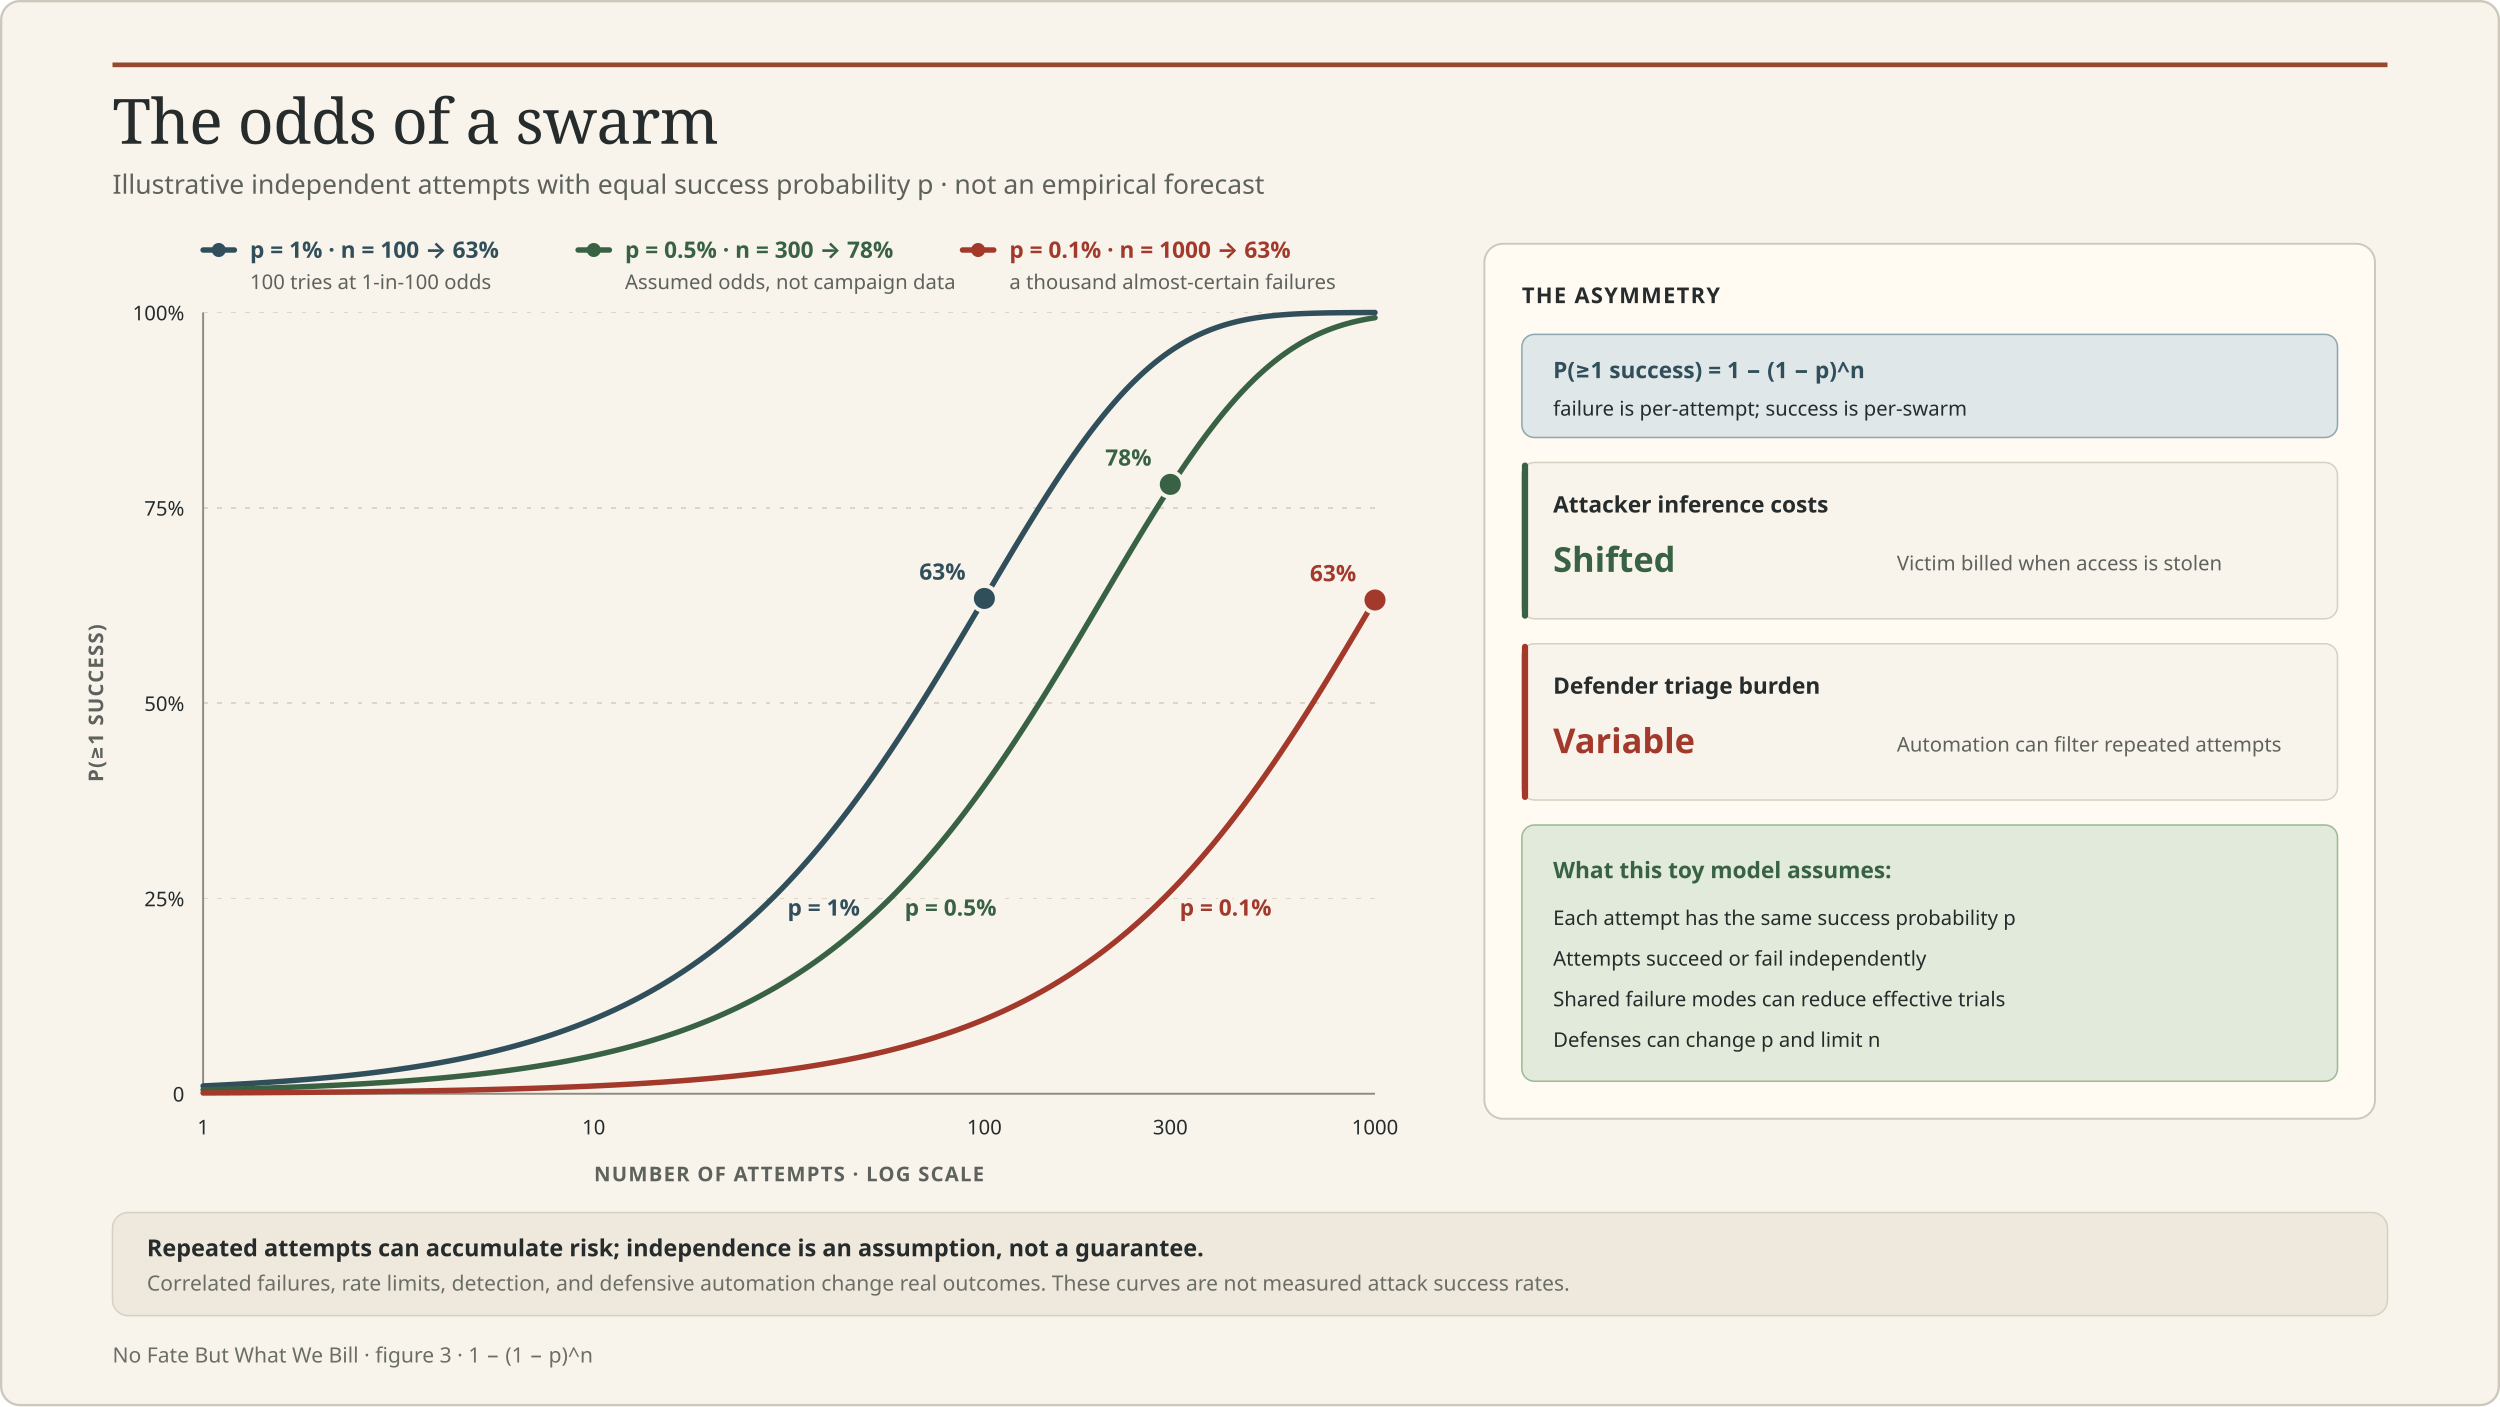
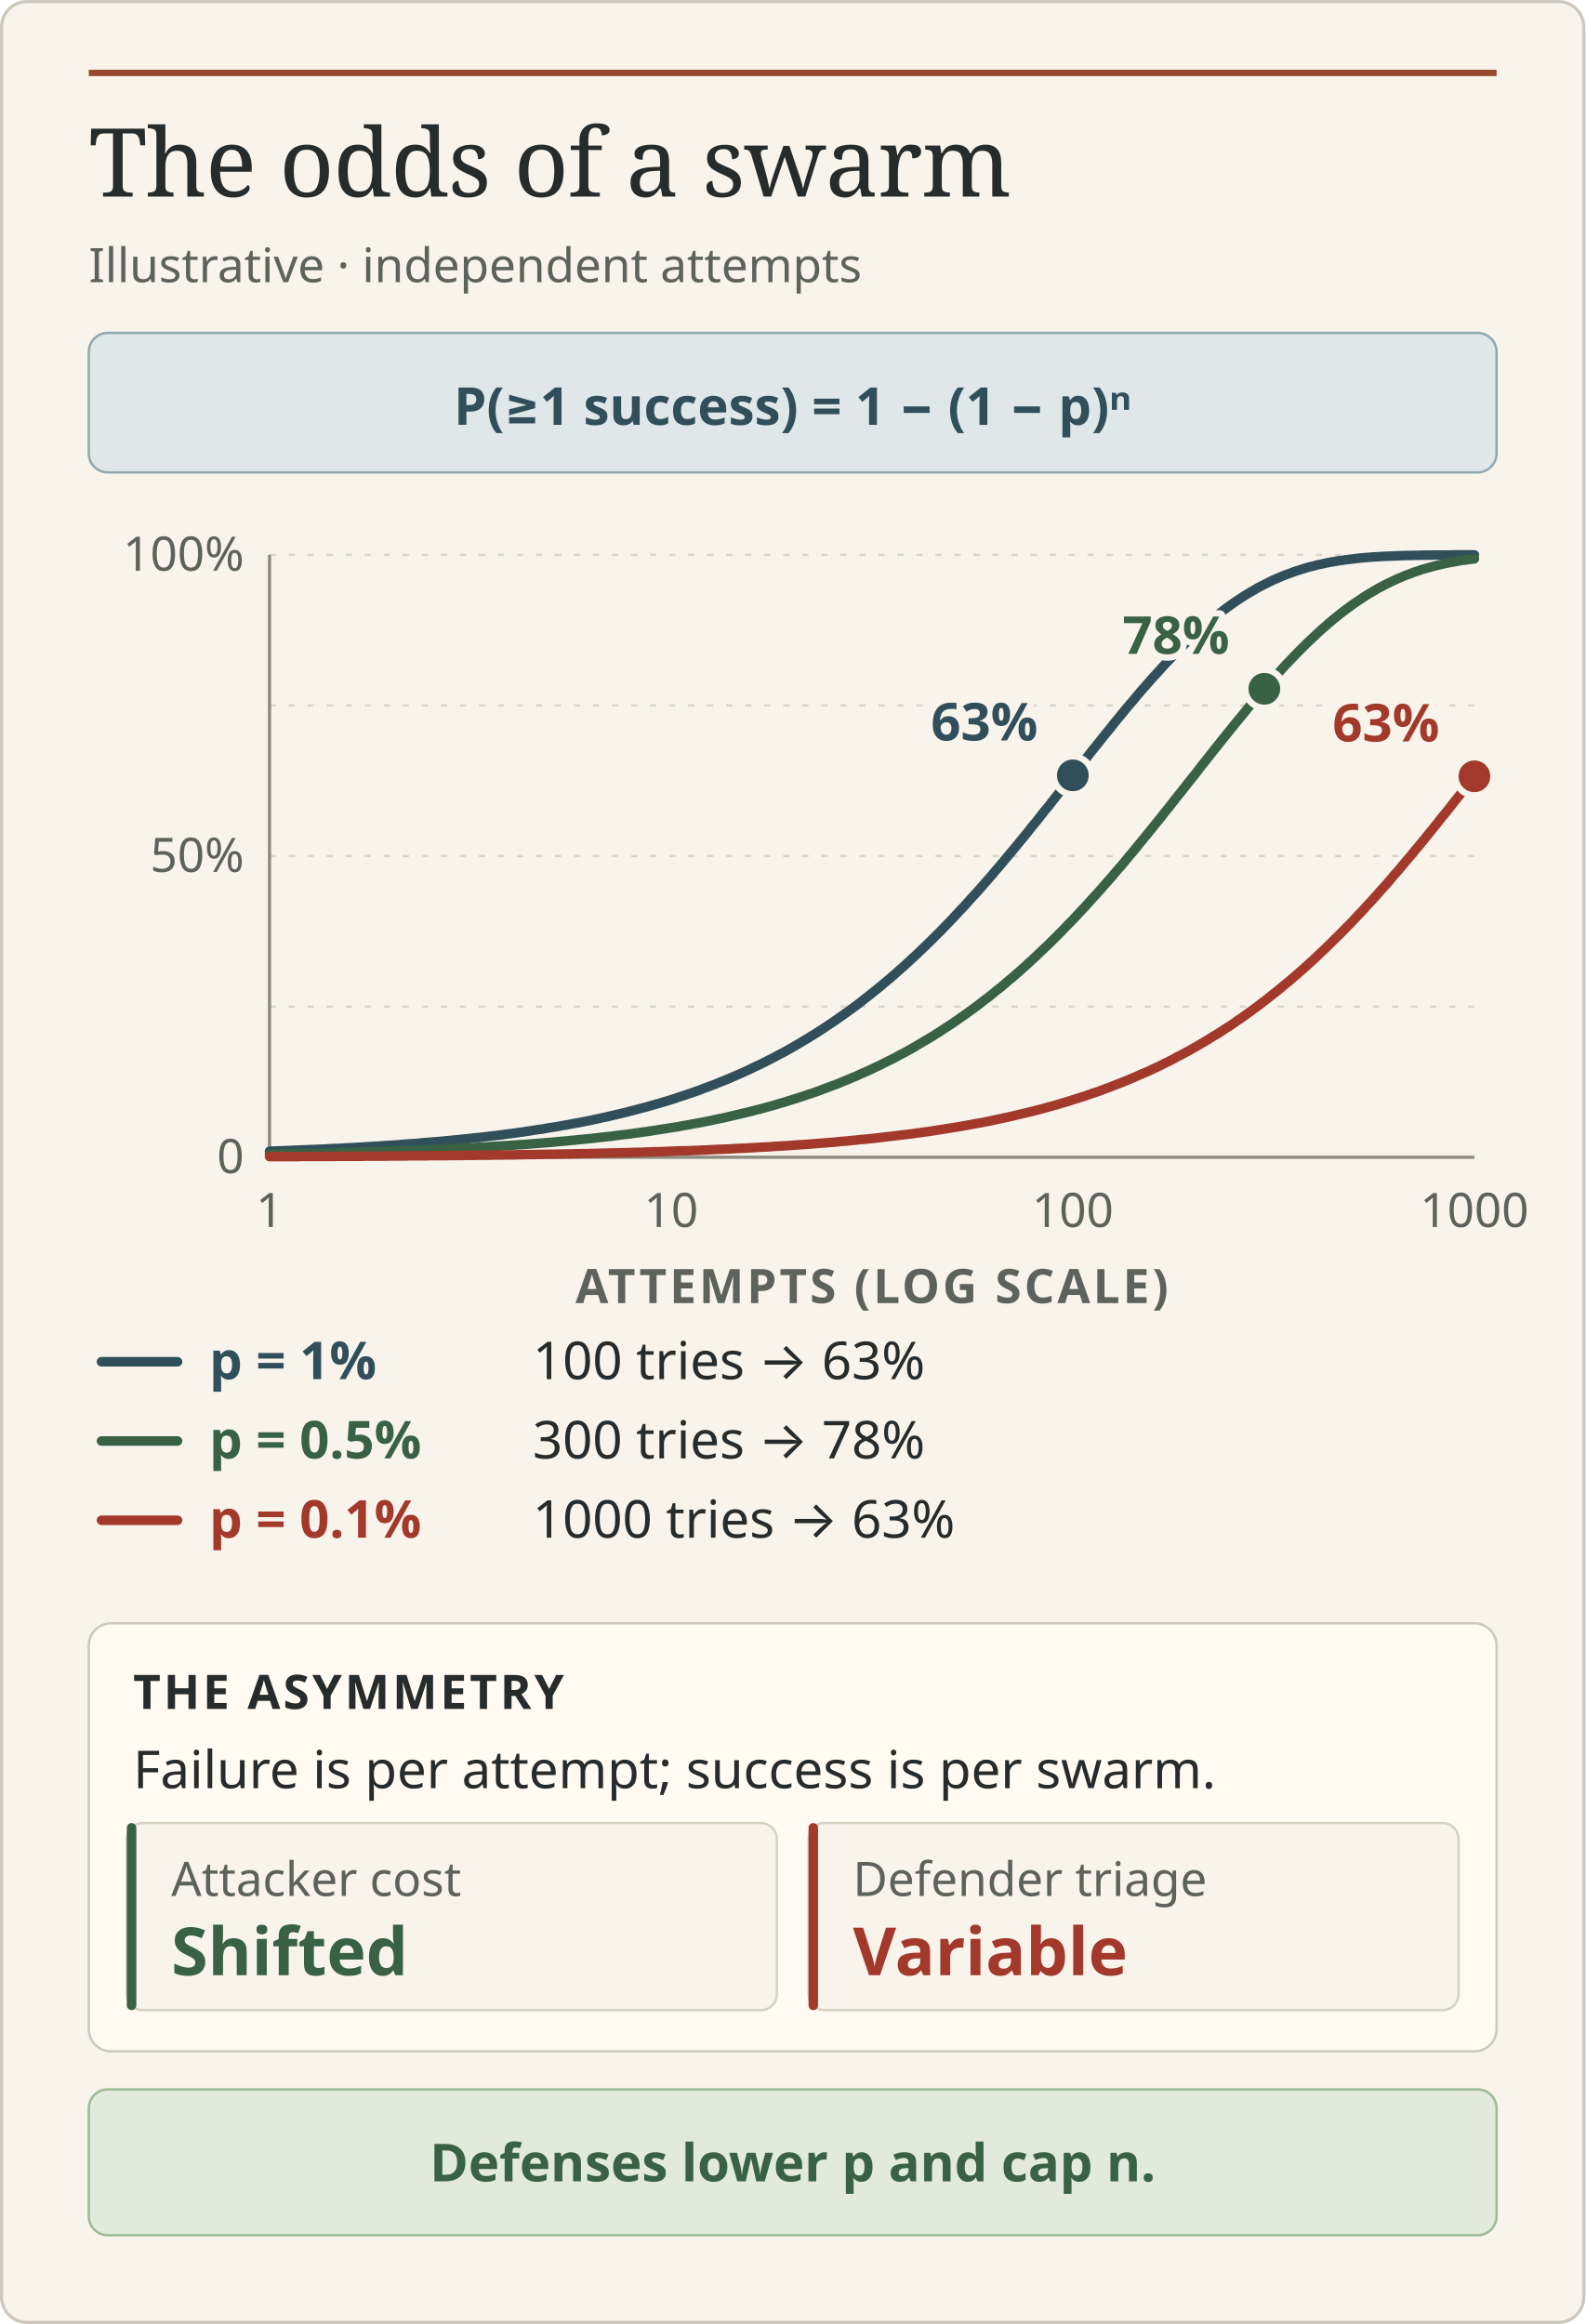
- <svg xmlns="http://www.w3.org/2000/svg" viewBox="0 0 1600 900" role="img" aria-labelledby="title desc">
+ <svg xmlns="http://www.w3.org/2000/svg" viewBox="0 0 1000 1466" role="img" aria-labelledby="title desc">
  <defs>
-     <style>text{font-family:system-ui,-apple-system,BlinkMacSystemFont,'Segoe UI','Noto Sans',sans-serif;fill:#262b2b}.title{font-family:Georgia,'Noto Serif',serif;font-size:40px;font-weight:400;letter-spacing:-.01em}.sub{font-size:17px;fill:#5e625c}.axis{font-size:13px;fill:#5e625c;font-variant-numeric:tabular-nums}.caps{font-weight:700;letter-spacing:.06em}.curve{fill:none;stroke-width:3.5;stroke-linecap:round}.land{font-size:14.5px;font-weight:700}.line{font-size:13px;fill:#5e625c}.big{font-size:22px;font-weight:700}.note{font-size:13.5px;fill:#6b6e66}.grid{stroke:#ddd6c8;stroke-width:1;stroke-dasharray:3 6;shape-rendering:crispEdges}.halo{stroke:#f8f4ec;stroke-width:5;stroke-linejoin:round;paint-order:stroke}.dot{stroke:#f8f4ec;stroke-width:2.5}.slate{fill:#314f5b}.sage{fill:#386243}.verm{fill:#a2392b}.card{fill:#fffaf2;stroke:#cec7bb;stroke-width:1.25}.inner{fill:#f8f4ec;stroke:#d8d0c2;stroke-width:1}</style>
+     <style>text{font-family:system-ui,-apple-system,BlinkMacSystemFont,'Segoe UI','Noto Sans',sans-serif;fill:#262b2b}.title{font-family:Georgia,'Noto Serif',serif;font-size:60px;font-weight:400;letter-spacing:-.01em}.kick{font-size:30px;font-weight:700;letter-spacing:.06em;fill:#5e625c}.head{font-size:30px;font-weight:700;letter-spacing:.06em}.b{font-size:33px}.bb{font-size:33px;font-weight:700}.l{font-size:30px;fill:#5e625c}.big{font-size:42px;font-weight:700}.num{font-family:Georgia,'Noto Serif',serif;font-size:64px;font-weight:400}.axis{font-size:30px;fill:#5e625c;font-variant-numeric:tabular-nums}.caps{font-weight:700;letter-spacing:.06em}.grid{stroke:#ddd6c8;stroke-width:1.5;stroke-dasharray:4 8}.halo{stroke:#f8f4ec;stroke-width:8;stroke-linejoin:round;paint-order:stroke}.dot{stroke:#f8f4ec;stroke-width:4}.card{fill:#fffaf2;stroke:#cec7bb;stroke-width:1.5}.inner{fill:#f8f4ec;stroke:#d8d0c2;stroke-width:1.5}.recess{fill:#efe9dd;stroke:#d8d0c2;stroke-width:1.5}</style>
  </defs>
-   <rect x=".75" y=".75" width="1598.5" height="898.5" rx="12" fill="#f8f4ec" stroke="#cec7bb" stroke-width="1.5" />
-   <rect x="72" y="40" width="1456" height="3" fill="#96492f" />
-   <text class="title" x="72" y="92">The odds of a swarm</text>
-   <text class="sub" x="72" y="124">Illustrative independent attempts with equal success probability p · not an empirical forecast</text>
-   <g>
-     <g transform="translate(130 150)">
-       <line x1="0" y1="10" x2="20" y2="10" stroke="#314f5b" stroke-width="3.5" stroke-linecap="round" />
-       <circle class="slate" cx="10" cy="10" r="4.5" />
-       <text class="land" x="30" y="15" style="fill:#314f5b">p = 1% · n = 100 → 63%</text>
-       <text class="line" x="30" y="35">100 tries at 1-in-100 odds</text>
-     </g>
-     <g transform="translate(370 150)">
-       <line x1="0" y1="10" x2="20" y2="10" stroke="#386243" stroke-width="3.5" stroke-linecap="round" />
-       <circle class="sage" cx="10" cy="10" r="4.5" />
-       <text class="land" x="30" y="15" style="fill:#386243">p = 0.5% · n = 300 → 78%</text>
-       <text class="line" x="30" y="35">Assumed odds, not campaign data</text>
-     </g>
-     <g transform="translate(616 150)">
-       <line x1="0" y1="10" x2="20" y2="10" stroke="#a2392b" stroke-width="3.5" stroke-linecap="round" />
-       <circle class="verm" cx="10" cy="10" r="4.5" />
-       <text class="land" x="30" y="15" style="fill:#a2392b">p = 0.1% · n = 1000 → 63%</text>
-       <text class="line" x="30" y="35">a thousand almost-certain failures</text>
-     </g>
-     <line class="grid" x1="130" y1="200" x2="880" y2="200" />
-     <line class="grid" x1="130" y1="325" x2="880" y2="325" />
-     <line class="grid" x1="130" y1="450" x2="880" y2="450" />
-     <line class="grid" x1="130" y1="575" x2="880" y2="575" />
-     <line x1="130" y1="200" x2="130" y2="700" stroke="#8d8a80" stroke-width="1.25" />
-     <line x1="130" y1="700" x2="880" y2="700" stroke="#8d8a80" stroke-width="1.25" />
-     <g class="axis" text-anchor="end">
-       <text x="118" y="205">100%</text>
-       <text x="118" y="330">75%</text>
-       <text x="118" y="455">50%</text>
-       <text x="118" y="580">25%</text>
-       <text x="118" y="705">0</text>
-     </g>
-     <g class="axis" text-anchor="middle">
-       <text x="130" y="726">1</text>
-       <text x="380" y="726">10</text>
-       <text x="630" y="726">100</text>
-       <text x="749" y="726">300</text>
-       <text x="880" y="726">1000</text>
-     </g>
-     <text class="axis caps" x="505" y="756" text-anchor="middle">NUMBER OF ATTEMPTS · LOG SCALE</text>
-     <text class="axis caps" transform="translate(66 450) rotate(-90)" text-anchor="middle">P(≥1 SUCCESS)</text>
-     <path class="curve" stroke="#314f5b" d="M130.00 695.00 L132.50 694.88 L135.00 694.77 L137.50 694.64 L140.00 694.52 L142.50 694.39 L145.00 694.26 L147.50 694.13 L150.00 693.99 L152.50 693.86 L155.00 693.71 L157.50 693.57 L160.00 693.42 L162.50 693.27 L165.00 693.11 L167.50 692.95 L170.00 692.79 L172.50 692.62 L175.00 692.45 L177.50 692.28 L180.00 692.10 L182.50 691.92 L185.00 691.73 L187.50 691.54 L190.00 691.34 L192.50 691.14 L195.00 690.94 L197.50 690.73 L200.00 690.52 L202.50 690.30 L205.00 690.07 L207.50 689.84 L210.00 689.61 L212.50 689.37 L215.00 689.13 L217.50 688.88 L220.00 688.62 L222.50 688.36 L225.00 688.09 L227.50 687.82 L230.00 687.54 L232.50 687.25 L235.00 686.96 L237.50 686.66 L240.00 686.35 L242.50 686.04 L245.00 685.72 L247.50 685.39 L250.00 685.05 L252.50 684.71 L255.00 684.36 L257.50 684.00 L260.00 683.63 L262.50 683.26 L265.00 682.88 L267.50 682.48 L270.00 682.08 L272.50 681.67 L275.00 681.26 L277.50 680.83 L280.00 680.39 L282.50 679.94 L285.00 679.48 L287.50 679.02 L290.00 678.54 L292.50 678.05 L295.00 677.55 L297.50 677.04 L300.00 676.52 L302.50 675.98 L305.00 675.44 L307.50 674.88 L310.00 674.31 L312.50 673.73 L315.00 673.13 L317.50 672.53 L320.00 671.90 L322.50 671.27 L325.00 670.62 L327.50 669.96 L330.00 669.28 L332.50 668.59 L335.00 667.88 L337.50 667.15 L340.00 666.42 L342.50 665.66 L345.00 664.89 L347.50 664.10 L350.00 663.30 L352.50 662.48 L355.00 661.64 L357.50 660.78 L360.00 659.90 L362.50 659.01 L365.00 658.09 L367.50 657.16 L370.00 656.21 L372.50 655.23 L375.00 654.24 L377.50 653.23 L380.00 652.19 L382.50 651.13 L385.00 650.05 L387.50 648.95 L390.00 647.83 L392.50 646.68 L395.00 645.51 L397.50 644.31 L400.00 643.09 L402.50 641.85 L405.00 640.58 L407.50 639.28 L410.00 637.96 L412.50 636.61 L415.00 635.23 L417.50 633.83 L420.00 632.39 L422.50 630.93 L425.00 629.44 L427.50 627.92 L430.00 626.38 L432.50 624.80 L435.00 623.19 L437.50 621.55 L440.00 619.87 L442.50 618.17 L445.00 616.43 L447.50 614.66 L450.00 612.86 L452.50 611.02 L455.00 609.15 L457.50 607.24 L460.00 605.30 L462.50 603.32 L465.00 601.31 L467.50 599.26 L470.00 597.17 L472.50 595.05 L475.00 592.89 L477.50 590.68 L480.00 588.45 L482.50 586.17 L485.00 583.85 L487.50 581.50 L490.00 579.10 L492.50 576.66 L495.00 574.19 L497.50 571.67 L500.00 569.11 L502.50 566.51 L505.00 563.87 L507.50 561.18 L510.00 558.46 L512.50 555.69 L515.00 552.88 L517.50 550.03 L520.00 547.13 L522.50 544.19 L525.00 541.21 L527.50 538.19 L530.00 535.12 L532.50 532.01 L535.00 528.86 L537.50 525.67 L540.00 522.43 L542.50 519.15 L545.00 515.83 L547.50 512.47 L550.00 509.07 L552.50 505.63 L555.00 502.14 L557.50 498.62 L560.00 495.05 L562.50 491.45 L565.00 487.81 L567.50 484.13 L570.00 480.42 L572.50 476.66 L575.00 472.88 L577.50 469.05 L580.00 465.20 L582.50 461.31 L585.00 457.39 L587.50 453.44 L590.00 449.46 L592.50 445.45 L595.00 441.42 L597.50 437.36 L600.00 433.27 L602.50 429.17 L605.00 425.04 L607.50 420.89 L610.00 416.73 L612.50 412.55 L615.00 408.36 L617.50 404.15 L620.00 399.94 L622.50 395.71 L625.00 391.48 L627.50 387.25 L630.00 383.02 L632.50 378.78 L635.00 374.55 L637.50 370.32 L640.00 366.10 L642.50 361.89 L645.00 357.70 L647.50 353.51 L650.00 349.35 L652.50 345.21 L655.00 341.08 L657.50 336.99 L660.00 332.92 L662.50 328.88 L665.00 324.87 L667.50 320.90 L670.00 316.97 L672.50 313.08 L675.00 309.23 L677.50 305.42 L680.00 301.67 L682.50 297.97 L685.00 294.32 L687.50 290.72 L690.00 287.19 L692.50 283.71 L695.00 280.30 L697.50 276.95 L700.00 273.67 L702.50 270.45 L705.00 267.31 L707.50 264.24 L710.00 261.24 L712.50 258.32 L715.00 255.47 L717.50 252.70 L720.00 250.01 L722.50 247.40 L725.00 244.87 L727.50 242.42 L730.00 240.05 L732.50 237.76 L735.00 235.56 L737.50 233.43 L740.00 231.39 L742.50 229.43 L745.00 227.55 L747.50 225.75 L750.00 224.03 L752.50 222.39 L755.00 220.83 L757.50 219.34 L760.00 217.93 L762.50 216.60 L765.00 215.33 L767.50 214.13 L770.00 213.01 L772.50 211.95 L775.00 210.95 L777.50 210.02 L780.00 209.15 L782.50 208.33 L785.00 207.58 L787.50 206.87 L790.00 206.22 L792.50 205.61 L795.00 205.06 L797.50 204.54 L800.00 204.07 L802.50 203.64 L805.00 203.25 L807.50 202.89 L810.00 202.56 L812.50 202.26 L815.00 202.00 L817.50 201.76 L820.00 201.54 L822.50 201.35 L825.00 201.17 L827.50 201.02 L830.00 200.88 L832.50 200.76 L835.00 200.65 L837.50 200.56 L840.00 200.48 L842.50 200.41 L845.00 200.34 L847.50 200.29 L850.00 200.24 L852.50 200.20 L855.00 200.17 L857.50 200.14 L860.00 200.12 L862.50 200.10 L865.00 200.08 L867.50 200.06 L870.00 200.05 L872.50 200.04 L875.00 200.03 L877.50 200.03 L880.00 200.02" />
-     <path class="curve" stroke="#386243" d="M130.00 697.50 L132.50 697.44 L135.00 697.38 L137.50 697.32 L140.00 697.26 L142.50 697.20 L145.00 697.13 L147.50 697.06 L150.00 697.00 L152.50 696.93 L155.00 696.85 L157.50 696.78 L160.00 696.71 L162.50 696.63 L165.00 696.55 L167.50 696.47 L170.00 696.39 L172.50 696.31 L175.00 696.22 L177.50 696.13 L180.00 696.04 L182.50 695.95 L185.00 695.86 L187.50 695.76 L190.00 695.66 L192.50 695.56 L195.00 695.46 L197.50 695.35 L200.00 695.25 L202.50 695.14 L205.00 695.02 L207.50 694.91 L210.00 694.79 L212.50 694.67 L215.00 694.55 L217.50 694.42 L220.00 694.29 L222.50 694.16 L225.00 694.02 L227.50 693.89 L230.00 693.74 L232.50 693.60 L235.00 693.45 L237.50 693.30 L240.00 693.14 L242.50 692.99 L245.00 692.82 L247.50 692.66 L250.00 692.49 L252.50 692.31 L255.00 692.14 L257.50 691.96 L260.00 691.77 L262.50 691.58 L265.00 691.38 L267.50 691.19 L270.00 690.98 L272.50 690.77 L275.00 690.56 L277.50 690.34 L280.00 690.12 L282.50 689.89 L285.00 689.66 L287.50 689.42 L290.00 689.18 L292.50 688.93 L295.00 688.67 L297.50 688.41 L300.00 688.15 L302.50 687.87 L305.00 687.60 L307.50 687.31 L310.00 687.02 L312.50 686.72 L315.00 686.41 L317.50 686.10 L320.00 685.78 L322.50 685.46 L325.00 685.12 L327.50 684.78 L330.00 684.43 L332.50 684.08 L335.00 683.71 L337.50 683.34 L340.00 682.96 L342.50 682.57 L345.00 682.17 L347.50 681.76 L350.00 681.34 L352.50 680.92 L355.00 680.48 L357.50 680.04 L360.00 679.58 L362.50 679.12 L365.00 678.64 L367.50 678.15 L370.00 677.66 L372.50 677.15 L375.00 676.63 L377.50 676.10 L380.00 675.56 L382.50 675.00 L385.00 674.43 L387.50 673.85 L390.00 673.26 L392.50 672.66 L395.00 672.04 L397.50 671.40 L400.00 670.76 L402.50 670.10 L405.00 669.42 L407.50 668.73 L410.00 668.03 L412.50 667.31 L415.00 666.57 L417.50 665.82 L420.00 665.05 L422.50 664.27 L425.00 663.47 L427.50 662.65 L430.00 661.82 L432.50 660.96 L435.00 660.09 L437.50 659.20 L440.00 658.29 L442.50 657.36 L445.00 656.41 L447.50 655.44 L450.00 654.45 L452.50 653.44 L455.00 652.41 L457.50 651.36 L460.00 650.29 L462.50 649.19 L465.00 648.07 L467.50 646.93 L470.00 645.76 L472.50 644.57 L475.00 643.35 L477.50 642.11 L480.00 640.85 L482.50 639.56 L485.00 638.24 L487.50 636.90 L490.00 635.52 L492.50 634.13 L495.00 632.70 L497.50 631.25 L500.00 629.76 L502.50 628.25 L505.00 626.71 L507.50 625.13 L510.00 623.53 L512.50 621.90 L515.00 620.23 L517.50 618.53 L520.00 616.80 L522.50 615.04 L525.00 613.24 L527.50 611.41 L530.00 609.55 L532.50 607.65 L535.00 605.71 L537.50 603.74 L540.00 601.74 L542.50 599.70 L545.00 597.62 L547.50 595.50 L550.00 593.35 L552.50 591.16 L555.00 588.92 L557.50 586.66 L560.00 584.35 L562.50 582.00 L565.00 579.61 L567.50 577.18 L570.00 574.72 L572.50 572.21 L575.00 569.66 L577.50 567.06 L580.00 564.43 L582.50 561.76 L585.00 559.04 L587.50 556.28 L590.00 553.48 L592.50 550.64 L595.00 547.75 L597.50 544.82 L600.00 541.85 L602.50 538.83 L605.00 535.78 L607.50 532.68 L610.00 529.54 L612.50 526.35 L615.00 523.12 L617.50 519.85 L620.00 516.54 L622.50 513.19 L625.00 509.80 L627.50 506.36 L630.00 502.89 L632.50 499.37 L635.00 495.81 L637.50 492.22 L640.00 488.59 L642.50 484.92 L645.00 481.21 L647.50 477.46 L650.00 473.68 L652.50 469.87 L655.00 466.02 L657.50 462.14 L660.00 458.22 L662.50 454.28 L665.00 450.31 L667.50 446.30 L670.00 442.28 L672.50 438.22 L675.00 434.14 L677.50 430.04 L680.00 425.92 L682.50 421.78 L685.00 417.62 L687.50 413.44 L690.00 409.25 L692.50 405.05 L695.00 400.83 L697.50 396.61 L700.00 392.38 L702.50 388.15 L705.00 383.92 L707.50 379.68 L710.00 375.45 L712.50 371.22 L715.00 367.00 L717.50 362.79 L720.00 358.59 L722.50 354.40 L725.00 350.23 L727.50 346.08 L730.00 341.96 L732.50 337.85 L735.00 333.78 L737.50 329.73 L740.00 325.72 L742.50 321.74 L745.00 317.80 L747.50 313.90 L750.00 310.04 L752.50 306.23 L755.00 302.46 L757.50 298.75 L760.00 295.09 L762.50 291.48 L765.00 287.93 L767.50 284.44 L770.00 281.02 L772.50 277.65 L775.00 274.36 L777.50 271.13 L780.00 267.97 L782.50 264.88 L785.00 261.87 L787.50 258.93 L790.00 256.07 L792.50 253.28 L795.00 250.57 L797.50 247.95 L800.00 245.40 L802.50 242.93 L805.00 240.54 L807.50 238.24 L810.00 236.02 L812.50 233.88 L815.00 231.82 L817.50 229.84 L820.00 227.94 L822.50 226.13 L825.00 224.39 L827.50 222.73 L830.00 221.16 L832.50 219.65 L835.00 218.23 L837.50 216.87 L840.00 215.59 L842.50 214.38 L845.00 213.24 L847.50 212.17 L850.00 211.16 L852.50 210.21 L855.00 209.33 L857.50 208.50 L860.00 207.73 L862.50 207.02 L865.00 206.35 L867.50 205.74 L870.00 205.17 L872.50 204.65 L875.00 204.17 L877.50 203.73 L880.00 203.33" />
-     <path class="curve" stroke="#a2392b" d="M130.00 699.50 L132.50 699.49 L135.00 699.48 L137.50 699.46 L140.00 699.45 L142.50 699.44 L145.00 699.43 L147.50 699.41 L150.00 699.40 L152.50 699.38 L155.00 699.37 L157.50 699.36 L160.00 699.34 L162.50 699.33 L165.00 699.31 L167.50 699.29 L170.00 699.28 L172.50 699.26 L175.00 699.24 L177.50 699.23 L180.00 699.21 L182.50 699.19 L185.00 699.17 L187.50 699.15 L190.00 699.13 L192.50 699.11 L195.00 699.09 L197.50 699.07 L200.00 699.05 L202.50 699.03 L205.00 699.00 L207.50 698.98 L210.00 698.96 L212.50 698.93 L215.00 698.91 L217.50 698.88 L220.00 698.86 L222.50 698.83 L225.00 698.80 L227.50 698.77 L230.00 698.75 L232.50 698.72 L235.00 698.69 L237.50 698.66 L240.00 698.62 L242.50 698.59 L245.00 698.56 L247.50 698.53 L250.00 698.49 L252.50 698.46 L255.00 698.42 L257.50 698.38 L260.00 698.35 L262.50 698.31 L265.00 698.27 L267.50 698.23 L270.00 698.19 L272.50 698.14 L275.00 698.10 L277.50 698.06 L280.00 698.01 L282.50 697.97 L285.00 697.92 L287.50 697.87 L290.00 697.82 L292.50 697.77 L295.00 697.72 L297.50 697.67 L300.00 697.61 L302.50 697.56 L305.00 697.50 L307.50 697.44 L310.00 697.38 L312.50 697.32 L315.00 697.26 L317.50 697.19 L320.00 697.13 L322.50 697.06 L325.00 696.99 L327.50 696.92 L330.00 696.85 L332.50 696.78 L335.00 696.71 L337.50 696.63 L340.00 696.55 L342.50 696.47 L345.00 696.39 L347.50 696.31 L350.00 696.22 L352.50 696.13 L355.00 696.04 L357.50 695.95 L360.00 695.86 L362.50 695.76 L365.00 695.66 L367.50 695.56 L370.00 695.46 L372.50 695.35 L375.00 695.25 L377.50 695.14 L380.00 695.02 L382.50 694.91 L385.00 694.79 L387.50 694.67 L390.00 694.54 L392.50 694.42 L395.00 694.29 L397.50 694.16 L400.00 694.02 L402.50 693.88 L405.00 693.74 L407.50 693.60 L410.00 693.45 L412.50 693.30 L415.00 693.14 L417.50 692.98 L420.00 692.82 L422.50 692.66 L425.00 692.49 L427.50 692.31 L430.00 692.13 L432.50 691.95 L435.00 691.77 L437.50 691.58 L440.00 691.38 L442.50 691.18 L445.00 690.98 L447.50 690.77 L450.00 690.56 L452.50 690.34 L455.00 690.12 L457.50 689.89 L460.00 689.66 L462.50 689.42 L465.00 689.17 L467.50 688.93 L470.00 688.67 L472.50 688.41 L475.00 688.14 L477.50 687.87 L480.00 687.59 L482.50 687.31 L485.00 687.01 L487.50 686.72 L490.00 686.41 L492.50 686.10 L495.00 685.78 L497.50 685.45 L500.00 685.12 L502.50 684.78 L505.00 684.43 L507.50 684.07 L510.00 683.71 L512.50 683.33 L515.00 682.95 L517.50 682.56 L520.00 682.16 L522.50 681.76 L525.00 681.34 L527.50 680.91 L530.00 680.48 L532.50 680.03 L535.00 679.58 L537.50 679.11 L540.00 678.63 L542.50 678.15 L545.00 677.65 L547.50 677.14 L550.00 676.62 L552.50 676.09 L555.00 675.55 L557.50 674.99 L560.00 674.42 L562.50 673.84 L565.00 673.25 L567.50 672.65 L570.00 672.03 L572.50 671.39 L575.00 670.75 L577.50 670.09 L580.00 669.41 L582.50 668.72 L585.00 668.02 L587.50 667.30 L590.00 666.56 L592.50 665.81 L595.00 665.04 L597.50 664.26 L600.00 663.46 L602.50 662.64 L605.00 661.80 L607.50 660.95 L610.00 660.08 L612.50 659.18 L615.00 658.27 L617.50 657.35 L620.00 656.40 L622.50 655.43 L625.00 654.44 L627.50 653.43 L630.00 652.40 L632.50 651.34 L635.00 650.27 L637.50 649.17 L640.00 648.05 L642.50 646.91 L645.00 645.74 L647.50 644.55 L650.00 643.33 L652.50 642.09 L655.00 640.83 L657.50 639.54 L660.00 638.22 L662.50 636.87 L665.00 635.50 L667.50 634.10 L670.00 632.68 L672.50 631.22 L675.00 629.74 L677.50 628.23 L680.00 626.68 L682.50 625.11 L685.00 623.51 L687.50 621.87 L690.00 620.20 L692.50 618.51 L695.00 616.78 L697.50 615.01 L700.00 613.21 L702.50 611.38 L705.00 609.52 L707.50 607.62 L710.00 605.68 L712.50 603.71 L715.00 601.71 L717.50 599.66 L720.00 597.58 L722.50 595.47 L725.00 593.31 L727.50 591.12 L730.00 588.89 L732.50 586.62 L735.00 584.31 L737.50 581.96 L740.00 579.57 L742.50 577.14 L745.00 574.68 L747.50 572.17 L750.00 569.61 L752.50 567.02 L755.00 564.39 L757.50 561.71 L760.00 559.00 L762.50 556.24 L765.00 553.43 L767.50 550.59 L770.00 547.70 L772.50 544.77 L775.00 541.80 L777.50 538.79 L780.00 535.73 L782.50 532.63 L785.00 529.48 L787.50 526.30 L790.00 523.07 L792.50 519.80 L795.00 516.49 L797.50 513.14 L800.00 509.74 L802.50 506.31 L805.00 502.83 L807.50 499.31 L810.00 495.76 L812.50 492.16 L815.00 488.53 L817.50 484.86 L820.00 481.15 L822.50 477.40 L825.00 473.62 L827.50 469.81 L830.00 465.96 L832.50 462.08 L835.00 458.16 L837.50 454.22 L840.00 450.24 L842.50 446.24 L845.00 442.21 L847.50 438.16 L850.00 434.08 L852.50 429.98 L855.00 425.85 L857.50 421.71 L860.00 417.55 L862.50 413.37 L865.00 409.18 L867.50 404.98 L870.00 400.77 L872.50 396.54 L875.00 392.32 L877.50 388.08 L880.00 383.85" />
-     <text class="land halo" x="504" y="586" style="fill:#314f5b">p = 1%</text>
-     <text class="land halo" x="579" y="586" style="fill:#386243">p = 0.5%</text>
-     <text class="land halo" x="755" y="586" style="fill:#a2392b">p = 0.1%</text>
-     <circle class="slate dot" cx="630" cy="383" r="8" />
-     <circle class="sage dot" cx="749" cy="310" r="8" />
-     <circle class="verm dot" cx="880" cy="384" r="8" />
-     <text class="land halo" x="618" y="371" text-anchor="end" style="fill:#314f5b">63%</text>
-     <text class="land halo" x="737" y="298" text-anchor="end" style="fill:#386243">78%</text>
-     <text class="land halo" x="868" y="372" text-anchor="end" style="fill:#a2392b">63%</text>
-   </g>
-   <g transform="translate(950 156)">
-     <rect class="card" width="570" height="560" rx="12" />
-     <text class="caps" x="24" y="38" font-size="14">THE ASYMMETRY</text>
-     <g transform="translate(24 58)">
-       <rect width="522" height="66" rx="8" fill="#dfe7e8" stroke="#8fa8b0" />
-       <text class="land" x="20" y="28" style="fill:#314f5b">P(≥1 success) = 1 − (1 − p)^n</text>
-       <text class="line" x="20" y="52" style="fill:#262b2b">failure is per-attempt; success is per-swarm</text>
-     </g>
-     <g transform="translate(24 140)">
-       <rect class="inner" width="522" height="100" rx="8" />
-       <rect width="4" height="100" rx="2" fill="#386243" />
-       <text class="land" x="20" y="32">Attacker inference costs</text>
-       <text class="big" x="20" y="70" style="fill:#386243">Shifted</text>
-       <text class="line" x="240" y="69">Victim billed when access is stolen</text>
-     </g>
-     <g transform="translate(24 256)">
-       <rect class="inner" width="522" height="100" rx="8" />
-       <rect width="4" height="100" rx="2" fill="#a2392b" />
-       <text class="land" x="20" y="32">Defender triage burden</text>
-       <text class="big" x="20" y="70" style="fill:#a2392b">Variable</text>
-       <text class="line" x="240" y="69">Automation can filter repeated attempts</text>
-     </g>
-     <g transform="translate(24 372)">
-       <rect width="522" height="164" rx="8" fill="#e1eadb" stroke="#9dbb96" />
-       <text class="land" x="20" y="34" style="fill:#386243">What this toy model assumes:</text>
-       <text class="line" x="20" y="64" style="fill:#262b2b">Each attempt has the same success probability p</text>
-       <text class="line" x="20" y="90" style="fill:#262b2b">Attempts succeed or fail independently</text>
-       <text class="line" x="20" y="116" style="fill:#262b2b">Shared failure modes can reduce effective trials</text>
-       <text class="line" x="20" y="142" style="fill:#262b2b">Defenses can change p and limit n</text>
-     </g>
-   </g>
-   <g transform="translate(72 776)">
-     <rect width="1456" height="66" rx="10" fill="#efe9dd" stroke="#d8d0c2" />
-     <text x="22" y="28" font-size="15" font-weight="700">Repeated attempts can accumulate risk; independence is an assumption, not a guarantee.</text>
-     <text class="note" x="22" y="50">Correlated failures, rate limits, detection, and defensive automation change real outcomes. These curves are not measured attack success rates.</text>
-   </g>
-   <text class="note" x="72" y="872">No Fate But What We Bill · figure 3 · 1 − (1 − p)^n</text>
+   <rect x="1" y="1" width="998" height="1464" rx="16" fill="#f8f4ec" stroke="#cec7bb" stroke-width="2" />
+   <rect x="56" y="44" width="888" height="4" fill="#96492f" />
+   <text class="title" x="56" y="124">The odds of a swarm</text>
+   <text class="l" x="56" y="178">Illustrative · independent attempts</text>
+   <rect x="56" y="210" width="888" height="88" rx="12" fill="#dfe7e8" stroke="#8fa8b0" stroke-width="1.5" />
+   <text class="bb" x="500" y="268" text-anchor="middle" style="fill:#314f5b">P(≥1 success) = 1 − (1 − p)ⁿ</text>
+   <line class="grid" x1="170" y1="635.0" x2="930" y2="635.0" />
+   <line class="grid" x1="170" y1="540.0" x2="930" y2="540.0" />
+   <line class="grid" x1="170" y1="445.0" x2="930" y2="445.0" />
+   <line class="grid" x1="170" y1="350.0" x2="930" y2="350.0" />
+   <line x1="170" y1="350" x2="170" y2="730" stroke="#8d8a80" stroke-width="2" />
+   <line x1="170" y1="730" x2="930" y2="730" stroke="#8d8a80" stroke-width="2" />
+   <text class="axis" x="154" y="740" text-anchor="end">0</text>
+   <text class="axis" x="154" y="550" text-anchor="end">50%</text>
+   <text class="axis" x="154" y="360" text-anchor="end">100%</text>
+   <text class="axis" x="170" y="774" text-anchor="middle">1</text>
+   <text class="axis" x="423.333" y="774" text-anchor="middle">10</text>
+   <text class="axis" x="676.667" y="774" text-anchor="middle">100</text>
+   <text class="axis" x="930" y="774" text-anchor="middle">1000</text>
+   <text class="axis caps" x="550" y="822" text-anchor="middle">ATTEMPTS (LOG SCALE)</text>
+   <path fill="none" stroke="#314f5b" stroke-width="6" stroke-linecap="round" stroke-linejoin="round" d="M170.0 726.2 L172.5 726.1 L175.1 726.0 L177.6 725.9 L180.1 725.8 L182.7 725.7 L185.2 725.6 L187.7 725.5 L190.3 725.4 L192.8 725.3 L195.3 725.2 L197.9 725.1 L200.4 725.0 L202.9 724.9 L205.5 724.8 L208.0 724.6 L210.5 724.5 L213.1 724.4 L215.6 724.3 L218.1 724.1 L220.7 724.0 L223.2 723.9 L225.7 723.7 L228.3 723.6 L230.8 723.4 L233.3 723.3 L235.9 723.1 L238.4 723.0 L240.9 722.8 L243.5 722.6 L246.0 722.5 L248.5 722.3 L251.1 722.1 L253.6 721.9 L256.1 721.7 L258.7 721.5 L261.2 721.4 L263.7 721.2 L266.3 720.9 L268.8 720.7 L271.3 720.5 L273.9 720.3 L276.4 720.1 L278.9 719.9 L281.5 719.6 L284.0 719.4 L286.5 719.1 L289.1 718.9 L291.6 718.6 L294.1 718.4 L296.7 718.1 L299.2 717.8 L301.7 717.6 L304.3 717.3 L306.8 717.0 L309.3 716.7 L311.9 716.4 L314.4 716.1 L316.9 715.8 L319.5 715.4 L322.0 715.1 L324.5 714.8 L327.1 714.4 L329.6 714.1 L332.1 713.7 L334.7 713.3 L337.2 712.9 L339.7 712.5 L342.3 712.2 L344.8 711.7 L347.3 711.3 L349.9 710.9 L352.4 710.5 L354.9 710.0 L357.5 709.6 L360.0 709.1 L362.5 708.6 L365.1 708.2 L367.6 707.7 L370.1 707.2 L372.7 706.7 L375.2 706.1 L377.7 705.6 L380.3 705.0 L382.8 704.5 L385.3 703.9 L387.9 703.3 L390.4 702.7 L392.9 702.1 L395.5 701.5 L398.0 700.8 L400.5 700.2 L403.1 699.5 L405.6 698.8 L408.1 698.2 L410.7 697.4 L413.2 696.7 L415.7 696.0 L418.3 695.2 L420.8 694.5 L423.3 693.7 L425.9 692.9 L428.4 692.0 L430.9 691.2 L433.5 690.3 L436.0 689.5 L438.5 688.6 L441.1 687.7 L443.6 686.7 L446.1 685.8 L448.7 684.8 L451.2 683.9 L453.7 682.8 L456.3 681.8 L458.8 680.8 L461.3 679.7 L463.9 678.6 L466.4 677.5 L468.9 676.4 L471.5 675.2 L474.0 674.0 L476.5 672.8 L479.1 671.6 L481.6 670.4 L484.1 669.1 L486.7 667.8 L489.2 666.5 L491.7 665.1 L494.3 663.8 L496.8 662.4 L499.3 661.0 L501.9 659.5 L504.4 658.0 L506.9 656.5 L509.5 655.0 L512.0 653.4 L514.5 651.9 L517.1 650.2 L519.6 648.6 L522.1 646.9 L524.7 645.2 L527.2 643.5 L529.7 641.7 L532.3 639.9 L534.8 638.1 L537.3 636.3 L539.9 634.4 L542.4 632.5 L544.9 630.5 L547.5 628.5 L550.0 626.5 L552.5 624.5 L555.1 622.4 L557.6 620.3 L560.1 618.2 L562.7 616.0 L565.2 613.8 L567.7 611.6 L570.3 609.3 L572.8 607.0 L575.3 604.7 L577.9 602.3 L580.4 599.9 L582.9 597.5 L585.5 595.0 L588.0 592.6 L590.5 590.0 L593.1 587.5 L595.6 584.9 L598.1 582.3 L600.7 579.6 L603.2 576.9 L605.7 574.2 L608.3 571.5 L610.8 568.7 L613.3 565.9 L615.9 563.1 L618.4 560.3 L620.9 557.4 L623.5 554.5 L626.0 551.6 L628.5 548.6 L631.1 545.6 L633.6 542.6 L636.1 539.6 L638.7 536.5 L641.2 533.5 L643.7 530.4 L646.3 527.3 L648.8 524.2 L651.3 521.0 L653.9 517.9 L656.4 514.7 L658.9 511.5 L661.5 508.4 L664.0 505.2 L666.5 502.0 L669.1 498.7 L671.6 495.5 L674.1 492.3 L676.7 489.1 L679.2 485.9 L681.7 482.7 L684.3 479.4 L686.8 476.2 L689.3 473.0 L691.9 469.8 L694.4 466.7 L696.9 463.5 L699.5 460.4 L702.0 457.2 L704.5 454.1 L707.1 451.0 L709.6 447.9 L712.1 444.9 L714.7 441.9 L717.2 438.9 L719.7 435.9 L722.3 433.0 L724.8 430.1 L727.3 427.3 L729.9 424.5 L732.4 421.7 L734.9 418.9 L737.5 416.3 L740.0 413.6 L742.5 411.0 L745.1 408.5 L747.6 406.0 L750.1 403.5 L752.7 401.2 L755.2 398.8 L757.7 396.5 L760.3 394.3 L762.8 392.2 L765.3 390.1 L767.9 388.0 L770.4 386.0 L772.9 384.1 L775.5 382.2 L778.0 380.4 L780.5 378.7 L783.1 377.0 L785.6 375.4 L788.1 373.9 L790.7 372.4 L793.2 370.9 L795.7 369.6 L798.3 368.3 L800.8 367.0 L803.3 365.8 L805.9 364.7 L808.4 363.6 L810.9 362.6 L813.5 361.7 L816.0 360.7 L818.5 359.9 L821.1 359.1 L823.6 358.3 L826.1 357.6 L828.7 357.0 L831.2 356.3 L833.7 355.8 L836.3 355.2 L838.8 354.7 L841.3 354.3 L843.9 353.8 L846.4 353.5 L848.9 353.1 L851.5 352.8 L854.0 352.5 L856.5 352.2 L859.1 351.9 L861.6 351.7 L864.1 351.5 L866.7 351.3 L869.2 351.2 L871.7 351.0 L874.3 350.9 L876.8 350.8 L879.3 350.7 L881.9 350.6 L884.4 350.5 L886.9 350.4 L889.5 350.4 L892.0 350.3 L894.5 350.3 L897.1 350.2 L899.6 350.2 L902.1 350.2 L904.7 350.1 L907.2 350.1 L909.7 350.1 L912.3 350.1 L914.8 350.1 L917.3 350.0 L919.9 350.0 L922.4 350.0 L924.9 350.0 L927.5 350.0 L930.0 350.0" />
+   <path fill="none" stroke="#386243" stroke-width="6" stroke-linecap="round" stroke-linejoin="round" d="M170.0 728.1 L172.5 728.1 L175.1 728.0 L177.6 728.0 L180.1 727.9 L182.7 727.9 L185.2 727.8 L187.7 727.8 L190.3 727.7 L192.8 727.7 L195.3 727.6 L197.9 727.6 L200.4 727.5 L202.9 727.4 L205.5 727.4 L208.0 727.3 L210.5 727.3 L213.1 727.2 L215.6 727.1 L218.1 727.1 L220.7 727.0 L223.2 726.9 L225.7 726.9 L228.3 726.8 L230.8 726.7 L233.3 726.6 L235.9 726.5 L238.4 726.5 L240.9 726.4 L243.5 726.3 L246.0 726.2 L248.5 726.1 L251.1 726.0 L253.6 725.9 L256.1 725.9 L258.7 725.8 L261.2 725.7 L263.7 725.6 L266.3 725.5 L268.8 725.4 L271.3 725.2 L273.9 725.1 L276.4 725.0 L278.9 724.9 L281.5 724.8 L284.0 724.7 L286.5 724.5 L289.1 724.4 L291.6 724.3 L294.1 724.2 L296.7 724.0 L299.2 723.9 L301.7 723.7 L304.3 723.6 L306.8 723.5 L309.3 723.3 L311.9 723.1 L314.4 723.0 L316.9 722.8 L319.5 722.7 L322.0 722.5 L324.5 722.3 L327.1 722.1 L329.6 722.0 L332.1 721.8 L334.7 721.6 L337.2 721.4 L339.7 721.2 L342.3 721.0 L344.8 720.8 L347.3 720.6 L349.9 720.4 L352.4 720.1 L354.9 719.9 L357.5 719.7 L360.0 719.4 L362.5 719.2 L365.1 718.9 L367.6 718.7 L370.1 718.4 L372.7 718.2 L375.2 717.9 L377.7 717.6 L380.3 717.3 L382.8 717.0 L385.3 716.8 L387.9 716.4 L390.4 716.1 L392.9 715.8 L395.5 715.5 L398.0 715.2 L400.5 714.8 L403.1 714.5 L405.6 714.1 L408.1 713.8 L410.7 713.4 L413.2 713.0 L415.7 712.6 L418.3 712.2 L420.8 711.8 L423.3 711.4 L425.9 711.0 L428.4 710.6 L430.9 710.1 L433.5 709.7 L436.0 709.2 L438.5 708.7 L441.1 708.3 L443.6 707.8 L446.1 707.3 L448.7 706.8 L451.2 706.2 L453.7 705.7 L456.3 705.2 L458.8 704.6 L461.3 704.0 L463.9 703.4 L466.4 702.8 L468.9 702.2 L471.5 701.6 L474.0 701.0 L476.5 700.3 L479.1 699.7 L481.6 699.0 L484.1 698.3 L486.7 697.6 L489.2 696.9 L491.7 696.1 L494.3 695.4 L496.8 694.6 L499.3 693.8 L501.9 693.0 L504.4 692.2 L506.9 691.4 L509.5 690.5 L512.0 689.7 L514.5 688.8 L517.1 687.9 L519.6 686.9 L522.1 686.0 L524.7 685.0 L527.2 684.1 L529.7 683.1 L532.3 682.0 L534.8 681.0 L537.3 679.9 L539.9 678.9 L542.4 677.7 L544.9 676.6 L547.5 675.5 L550.0 674.3 L552.5 673.1 L555.1 671.9 L557.6 670.6 L560.1 669.4 L562.7 668.1 L565.2 666.8 L567.7 665.4 L570.3 664.1 L572.8 662.7 L575.3 661.3 L577.9 659.8 L580.4 658.3 L582.9 656.8 L585.5 655.3 L588.0 653.8 L590.5 652.2 L593.1 650.6 L595.6 648.9 L598.1 647.3 L600.7 645.6 L603.2 643.9 L605.7 642.1 L608.3 640.3 L610.8 638.5 L613.3 636.7 L615.9 634.8 L618.4 632.9 L620.9 630.9 L623.5 629.0 L626.0 627.0 L628.5 624.9 L631.1 622.9 L633.6 620.8 L636.1 618.6 L638.7 616.5 L641.2 614.3 L643.7 612.1 L646.3 609.8 L648.8 607.5 L651.3 605.2 L653.9 602.8 L656.4 600.4 L658.9 598.0 L661.5 595.6 L664.0 593.1 L666.5 590.6 L669.1 588.0 L671.6 585.4 L674.1 582.8 L676.7 580.2 L679.2 577.5 L681.7 574.8 L684.3 572.1 L686.8 569.3 L689.3 566.5 L691.9 563.7 L694.4 560.9 L696.9 558.0 L699.5 555.1 L702.0 552.2 L704.5 549.2 L707.1 546.3 L709.6 543.3 L712.1 540.2 L714.7 537.2 L717.2 534.1 L719.7 531.0 L722.3 527.9 L724.8 524.8 L727.3 521.7 L729.9 518.5 L732.4 515.4 L734.9 512.2 L737.5 509.0 L740.0 505.8 L742.5 502.6 L745.1 499.4 L747.6 496.2 L750.1 493.0 L752.7 489.8 L755.2 486.6 L757.7 483.3 L760.3 480.1 L762.8 476.9 L765.3 473.7 L767.9 470.5 L770.4 467.3 L772.9 464.2 L775.5 461.0 L778.0 457.9 L780.5 454.8 L783.1 451.7 L785.6 448.6 L788.1 445.5 L790.7 442.5 L793.2 439.5 L795.7 436.6 L798.3 433.6 L800.8 430.7 L803.3 427.9 L805.9 425.0 L808.4 422.3 L810.9 419.5 L813.5 416.8 L816.0 414.2 L818.5 411.6 L821.1 409.0 L823.6 406.5 L826.1 404.1 L828.7 401.7 L831.2 399.3 L833.7 397.0 L836.3 394.8 L838.8 392.6 L841.3 390.5 L843.9 388.4 L846.4 386.4 L848.9 384.5 L851.5 382.6 L854.0 380.8 L856.5 379.1 L859.1 377.4 L861.6 375.7 L864.1 374.2 L866.7 372.7 L869.2 371.2 L871.7 369.9 L874.3 368.5 L876.8 367.3 L879.3 366.1 L881.9 364.9 L884.4 363.9 L886.9 362.8 L889.5 361.9 L892.0 360.9 L894.5 360.1 L897.1 359.2 L899.6 358.5 L902.1 357.8 L904.7 357.1 L907.2 356.5 L909.7 355.9 L912.3 355.3 L914.8 354.8 L917.3 354.4 L919.9 353.9 L922.4 353.5 L924.9 353.2 L927.5 352.8 L930.0 352.5" />
+   <path fill="none" stroke="#a2392b" stroke-width="6" stroke-linecap="round" stroke-linejoin="round" d="M170.0 729.6 L172.5 729.6 L175.1 729.6 L177.6 729.6 L180.1 729.6 L182.7 729.6 L185.2 729.6 L187.7 729.6 L190.3 729.5 L192.8 729.5 L195.3 729.5 L197.9 729.5 L200.4 729.5 L202.9 729.5 L205.5 729.5 L208.0 729.5 L210.5 729.5 L213.1 729.4 L215.6 729.4 L218.1 729.4 L220.7 729.4 L223.2 729.4 L225.7 729.4 L228.3 729.4 L230.8 729.3 L233.3 729.3 L235.9 729.3 L238.4 729.3 L240.9 729.3 L243.5 729.3 L246.0 729.2 L248.5 729.2 L251.1 729.2 L253.6 729.2 L256.1 729.2 L258.7 729.1 L261.2 729.1 L263.7 729.1 L266.3 729.1 L268.8 729.1 L271.3 729.0 L273.9 729.0 L276.4 729.0 L278.9 729.0 L281.5 729.0 L284.0 728.9 L286.5 728.9 L289.1 728.9 L291.6 728.9 L294.1 728.8 L296.7 728.8 L299.2 728.8 L301.7 728.7 L304.3 728.7 L306.8 728.7 L309.3 728.7 L311.9 728.6 L314.4 728.6 L316.9 728.6 L319.5 728.5 L322.0 728.5 L324.5 728.5 L327.1 728.4 L329.6 728.4 L332.1 728.3 L334.7 728.3 L337.2 728.3 L339.7 728.2 L342.3 728.2 L344.8 728.1 L347.3 728.1 L349.9 728.1 L352.4 728.0 L354.9 728.0 L357.5 727.9 L360.0 727.9 L362.5 727.8 L365.1 727.8 L367.6 727.7 L370.1 727.7 L372.7 727.6 L375.2 727.6 L377.7 727.5 L380.3 727.4 L382.8 727.4 L385.3 727.3 L387.9 727.3 L390.4 727.2 L392.9 727.1 L395.5 727.1 L398.0 727.0 L400.5 726.9 L403.1 726.9 L405.6 726.8 L408.1 726.7 L410.7 726.6 L413.2 726.5 L415.7 726.5 L418.3 726.4 L420.8 726.3 L423.3 726.2 L425.9 726.1 L428.4 726.0 L430.9 725.9 L433.5 725.9 L436.0 725.8 L438.5 725.7 L441.1 725.6 L443.6 725.5 L446.1 725.4 L448.7 725.2 L451.2 725.1 L453.7 725.0 L456.3 724.9 L458.8 724.8 L461.3 724.7 L463.9 724.5 L466.4 724.4 L468.9 724.3 L471.5 724.2 L474.0 724.0 L476.5 723.9 L479.1 723.7 L481.6 723.6 L484.1 723.5 L486.7 723.3 L489.2 723.1 L491.7 723.0 L494.3 722.8 L496.8 722.7 L499.3 722.5 L501.9 722.3 L504.4 722.1 L506.9 722.0 L509.5 721.8 L512.0 721.6 L514.5 721.4 L517.1 721.2 L519.6 721.0 L522.1 720.8 L524.7 720.6 L527.2 720.4 L529.7 720.1 L532.3 719.9 L534.8 719.7 L537.3 719.4 L539.9 719.2 L542.4 718.9 L544.9 718.7 L547.5 718.4 L550.0 718.2 L552.5 717.9 L555.1 717.6 L557.6 717.3 L560.1 717.0 L562.7 716.7 L565.2 716.4 L567.7 716.1 L570.3 715.8 L572.8 715.5 L575.3 715.2 L577.9 714.8 L580.4 714.5 L582.9 714.1 L585.5 713.8 L588.0 713.4 L590.5 713.0 L593.1 712.6 L595.6 712.2 L598.1 711.8 L600.7 711.4 L603.2 711.0 L605.7 710.6 L608.3 710.1 L610.8 709.7 L613.3 709.2 L615.9 708.7 L618.4 708.3 L620.9 707.8 L623.5 707.3 L626.0 706.8 L628.5 706.2 L631.1 705.7 L633.6 705.1 L636.1 704.6 L638.7 704.0 L641.2 703.4 L643.7 702.8 L646.3 702.2 L648.8 701.6 L651.3 701.0 L653.9 700.3 L656.4 699.7 L658.9 699.0 L661.5 698.3 L664.0 697.6 L666.5 696.9 L669.1 696.1 L671.6 695.4 L674.1 694.6 L676.7 693.8 L679.2 693.0 L681.7 692.2 L684.3 691.4 L686.8 690.5 L689.3 689.6 L691.9 688.8 L694.4 687.9 L696.9 686.9 L699.5 686.0 L702.0 685.0 L704.5 684.0 L707.1 683.0 L709.6 682.0 L712.1 681.0 L714.7 679.9 L717.2 678.8 L719.7 677.7 L722.3 676.6 L724.8 675.5 L727.3 674.3 L729.9 673.1 L732.4 671.9 L734.9 670.6 L737.5 669.4 L740.0 668.1 L742.5 666.7 L745.1 665.4 L747.6 664.0 L750.1 662.7 L752.7 661.2 L755.2 659.8 L757.7 658.3 L760.3 656.8 L762.8 655.3 L765.3 653.7 L767.9 652.2 L770.4 650.6 L772.9 648.9 L775.5 647.3 L778.0 645.6 L780.5 643.8 L783.1 642.1 L785.6 640.3 L788.1 638.5 L790.7 636.6 L793.2 634.8 L795.7 632.8 L798.3 630.9 L800.8 628.9 L803.3 626.9 L805.9 624.9 L808.4 622.8 L810.9 620.7 L813.5 618.6 L816.0 616.4 L818.5 614.3 L821.1 612.0 L823.6 609.8 L826.1 607.5 L828.7 605.2 L831.2 602.8 L833.7 600.4 L836.3 598.0 L838.8 595.5 L841.3 593.0 L843.9 590.5 L846.4 588.0 L848.9 585.4 L851.5 582.8 L854.0 580.2 L856.5 577.5 L859.1 574.8 L861.6 572.0 L864.1 569.3 L866.7 566.5 L869.2 563.7 L871.7 560.8 L874.3 558.0 L876.8 555.1 L879.3 552.1 L881.9 549.2 L884.4 546.2 L886.9 543.2 L889.5 540.2 L892.0 537.1 L894.5 534.1 L897.1 531.0 L899.6 527.9 L902.1 524.8 L904.7 521.6 L907.2 518.5 L909.7 515.3 L912.3 512.2 L914.8 509.0 L917.3 505.8 L919.9 502.6 L922.4 499.4 L924.9 496.2 L927.5 492.9 L930.0 489.7" />
+   <circle class="dot" cx="676.7" cy="489.1" r="12" fill="#314f5b" />
+   <text class="bb halo" x="654.667" y="467.092" text-anchor="end" style="fill:#314f5b">63%</text>
+   <circle class="dot" cx="797.5" cy="434.5" r="12" fill="#386243" />
+   <text class="bb halo" x="775.537" y="412.471" text-anchor="end" style="fill:#386243">78%</text>
+   <circle class="dot" cx="930.0" cy="489.7" r="12" fill="#a2392b" />
+   <text class="bb halo" x="908" y="467.724" text-anchor="end" style="fill:#a2392b">63%</text>
+   <line x1="64" y1="859" x2="112" y2="859" stroke="#314f5b" stroke-width="6" stroke-linecap="round" />
+   <text class="bb" x="132" y="870" style="fill:#314f5b">p = 1%</text>
+   <text class="b" x="336" y="870">100 tries → 63%</text>
+   <line x1="64" y1="909" x2="112" y2="909" stroke="#386243" stroke-width="6" stroke-linecap="round" />
+   <text class="bb" x="132" y="920" style="fill:#386243">p = 0.5%</text>
+   <text class="b" x="336" y="920">300 tries → 78%</text>
+   <line x1="64" y1="959" x2="112" y2="959" stroke="#a2392b" stroke-width="6" stroke-linecap="round" />
+   <text class="bb" x="132" y="970" style="fill:#a2392b">p = 0.1%</text>
+   <text class="b" x="336" y="970">1000 tries → 63%</text>
+   <rect class="card" x="56" y="1024" width="888" height="270" rx="14" />
+   <text class="head" x="84" y="1078">THE ASYMMETRY</text>
+   <text class="b" x="84" y="1128">Failure is per attempt; success is per swarm.</text>
+   <rect class="inner" x="80" y="1150" width="410" height="118" rx="10" />
+   <rect x="80" y="1150" width="6" height="118" rx="3" fill="#386243" />
+   <text class="l" x="108" y="1196">Attacker cost</text>
+   <text class="big" x="108" y="1246" style="fill:#386243">Shifted</text>
+   <rect class="inner" x="510" y="1150" width="410" height="118" rx="10" />
+   <rect x="510" y="1150" width="6" height="118" rx="3" fill="#a2392b" />
+   <text class="l" x="538" y="1196">Defender triage</text>
+   <text class="big" x="538" y="1246" style="fill:#a2392b">Variable</text>
+   <rect x="56" y="1318" width="888" height="92" rx="12" fill="#e1eadb" stroke="#9dbb96" stroke-width="1.5" />
+   <text class="bb" x="500" y="1376" text-anchor="middle" style="fill:#386243">Defenses lower p and cap n.</text>
</svg>
